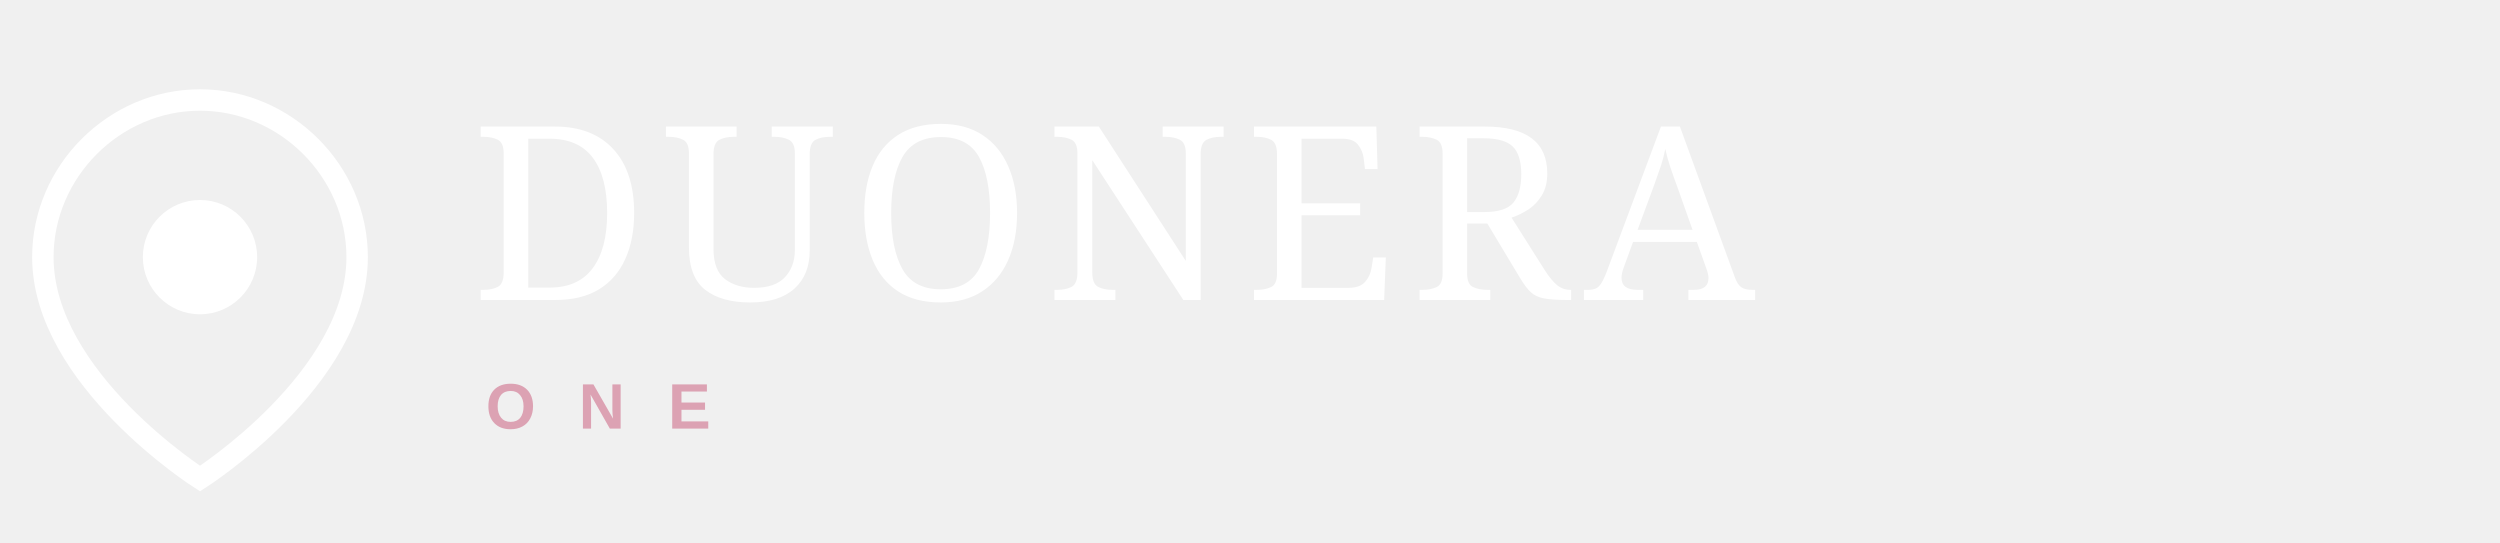
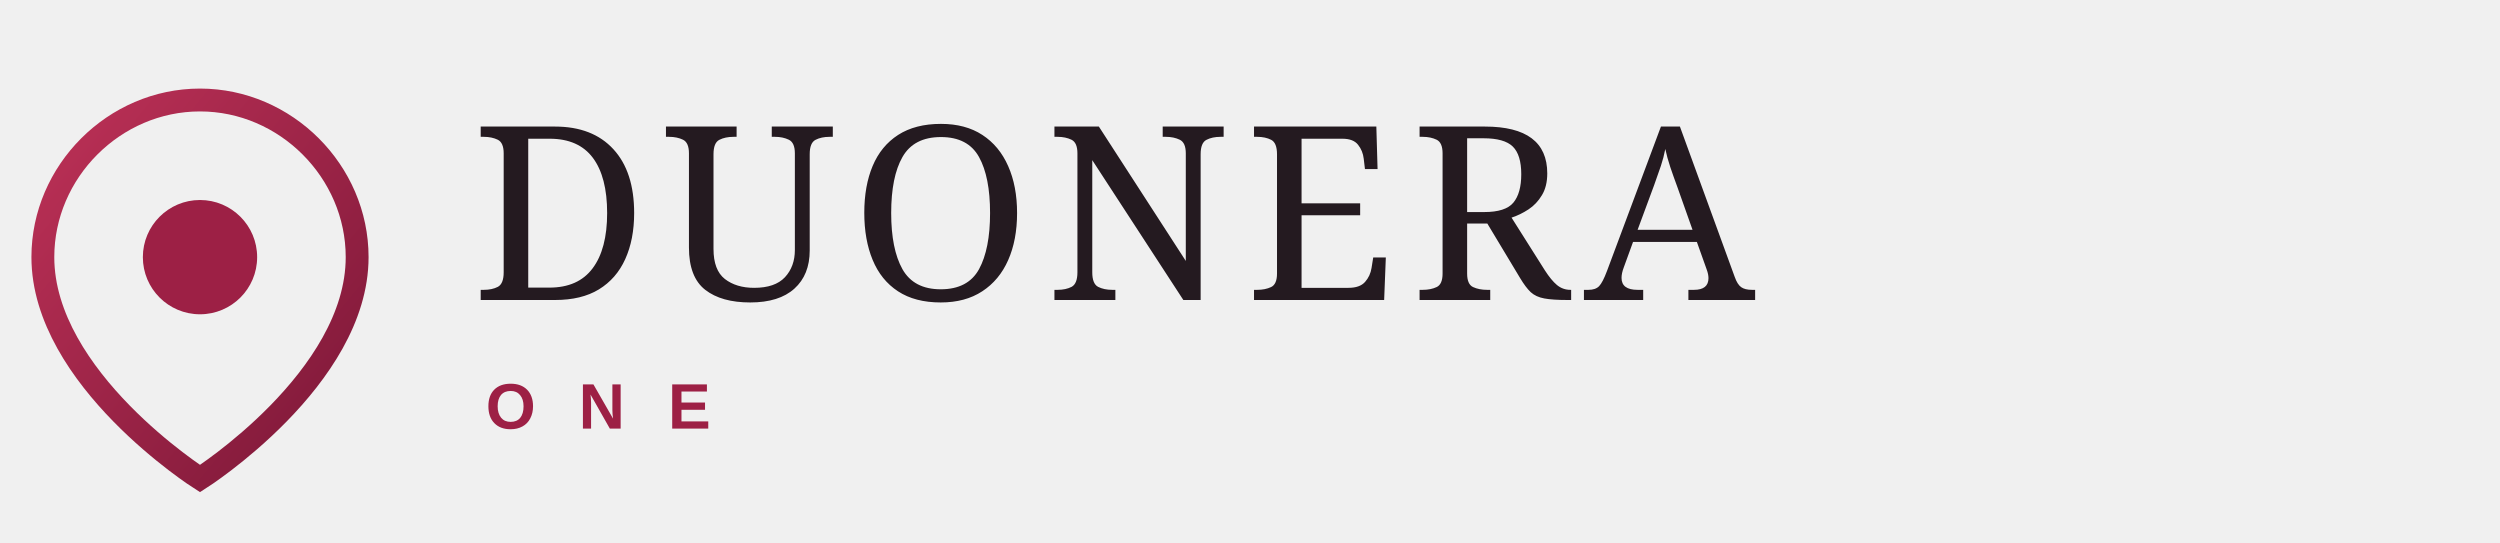
<svg xmlns="http://www.w3.org/2000/svg" viewBox="0 0 350 76" role="img" aria-labelledby="t">
-   <g fill="none" stroke="#fff" stroke-width="3">
+   <defs>
+     <linearGradient id="g" x1="0" y1="0" x2="1" y2="1">
+       <stop stop-color="#bd3157" />
+       <stop offset="1" stop-color="#7b1737" />
+     </linearGradient>
+   </defs>
+   <g fill="none" stroke="url(#g)" stroke-width="3.2">
    <path d="M28 14c-12 0-22 10-22 22 0 17 22 31 22 31s22-14 22-31c0-12-10-22-22-22z" />
-     <circle cx="28" cy="36" r="8" fill="#fff" stroke="none" />
+     <circle cx="28" cy="36" r="8" fill="#9d2045" stroke="none" />
  </g>
-   <text x="66" y="42" fill="#fff" font-family="Georgia,serif" font-size="34" letter-spacing="2">DUONERA</text>
-   <text x="68" y="60" fill="#dca2b3" font-family="Arial,sans-serif" font-size="9" font-weight="700" letter-spacing="6">ONE</text>
+   <text x="66" y="42" fill="#241a20" font-family="Georgia,serif" font-size="34" letter-spacing="2">DUONERA</text>
+   <text x="68" y="60" fill="#9d2045" font-family="Arial,sans-serif" font-size="9" font-weight="700" letter-spacing="6">ONE</text>
</svg>
